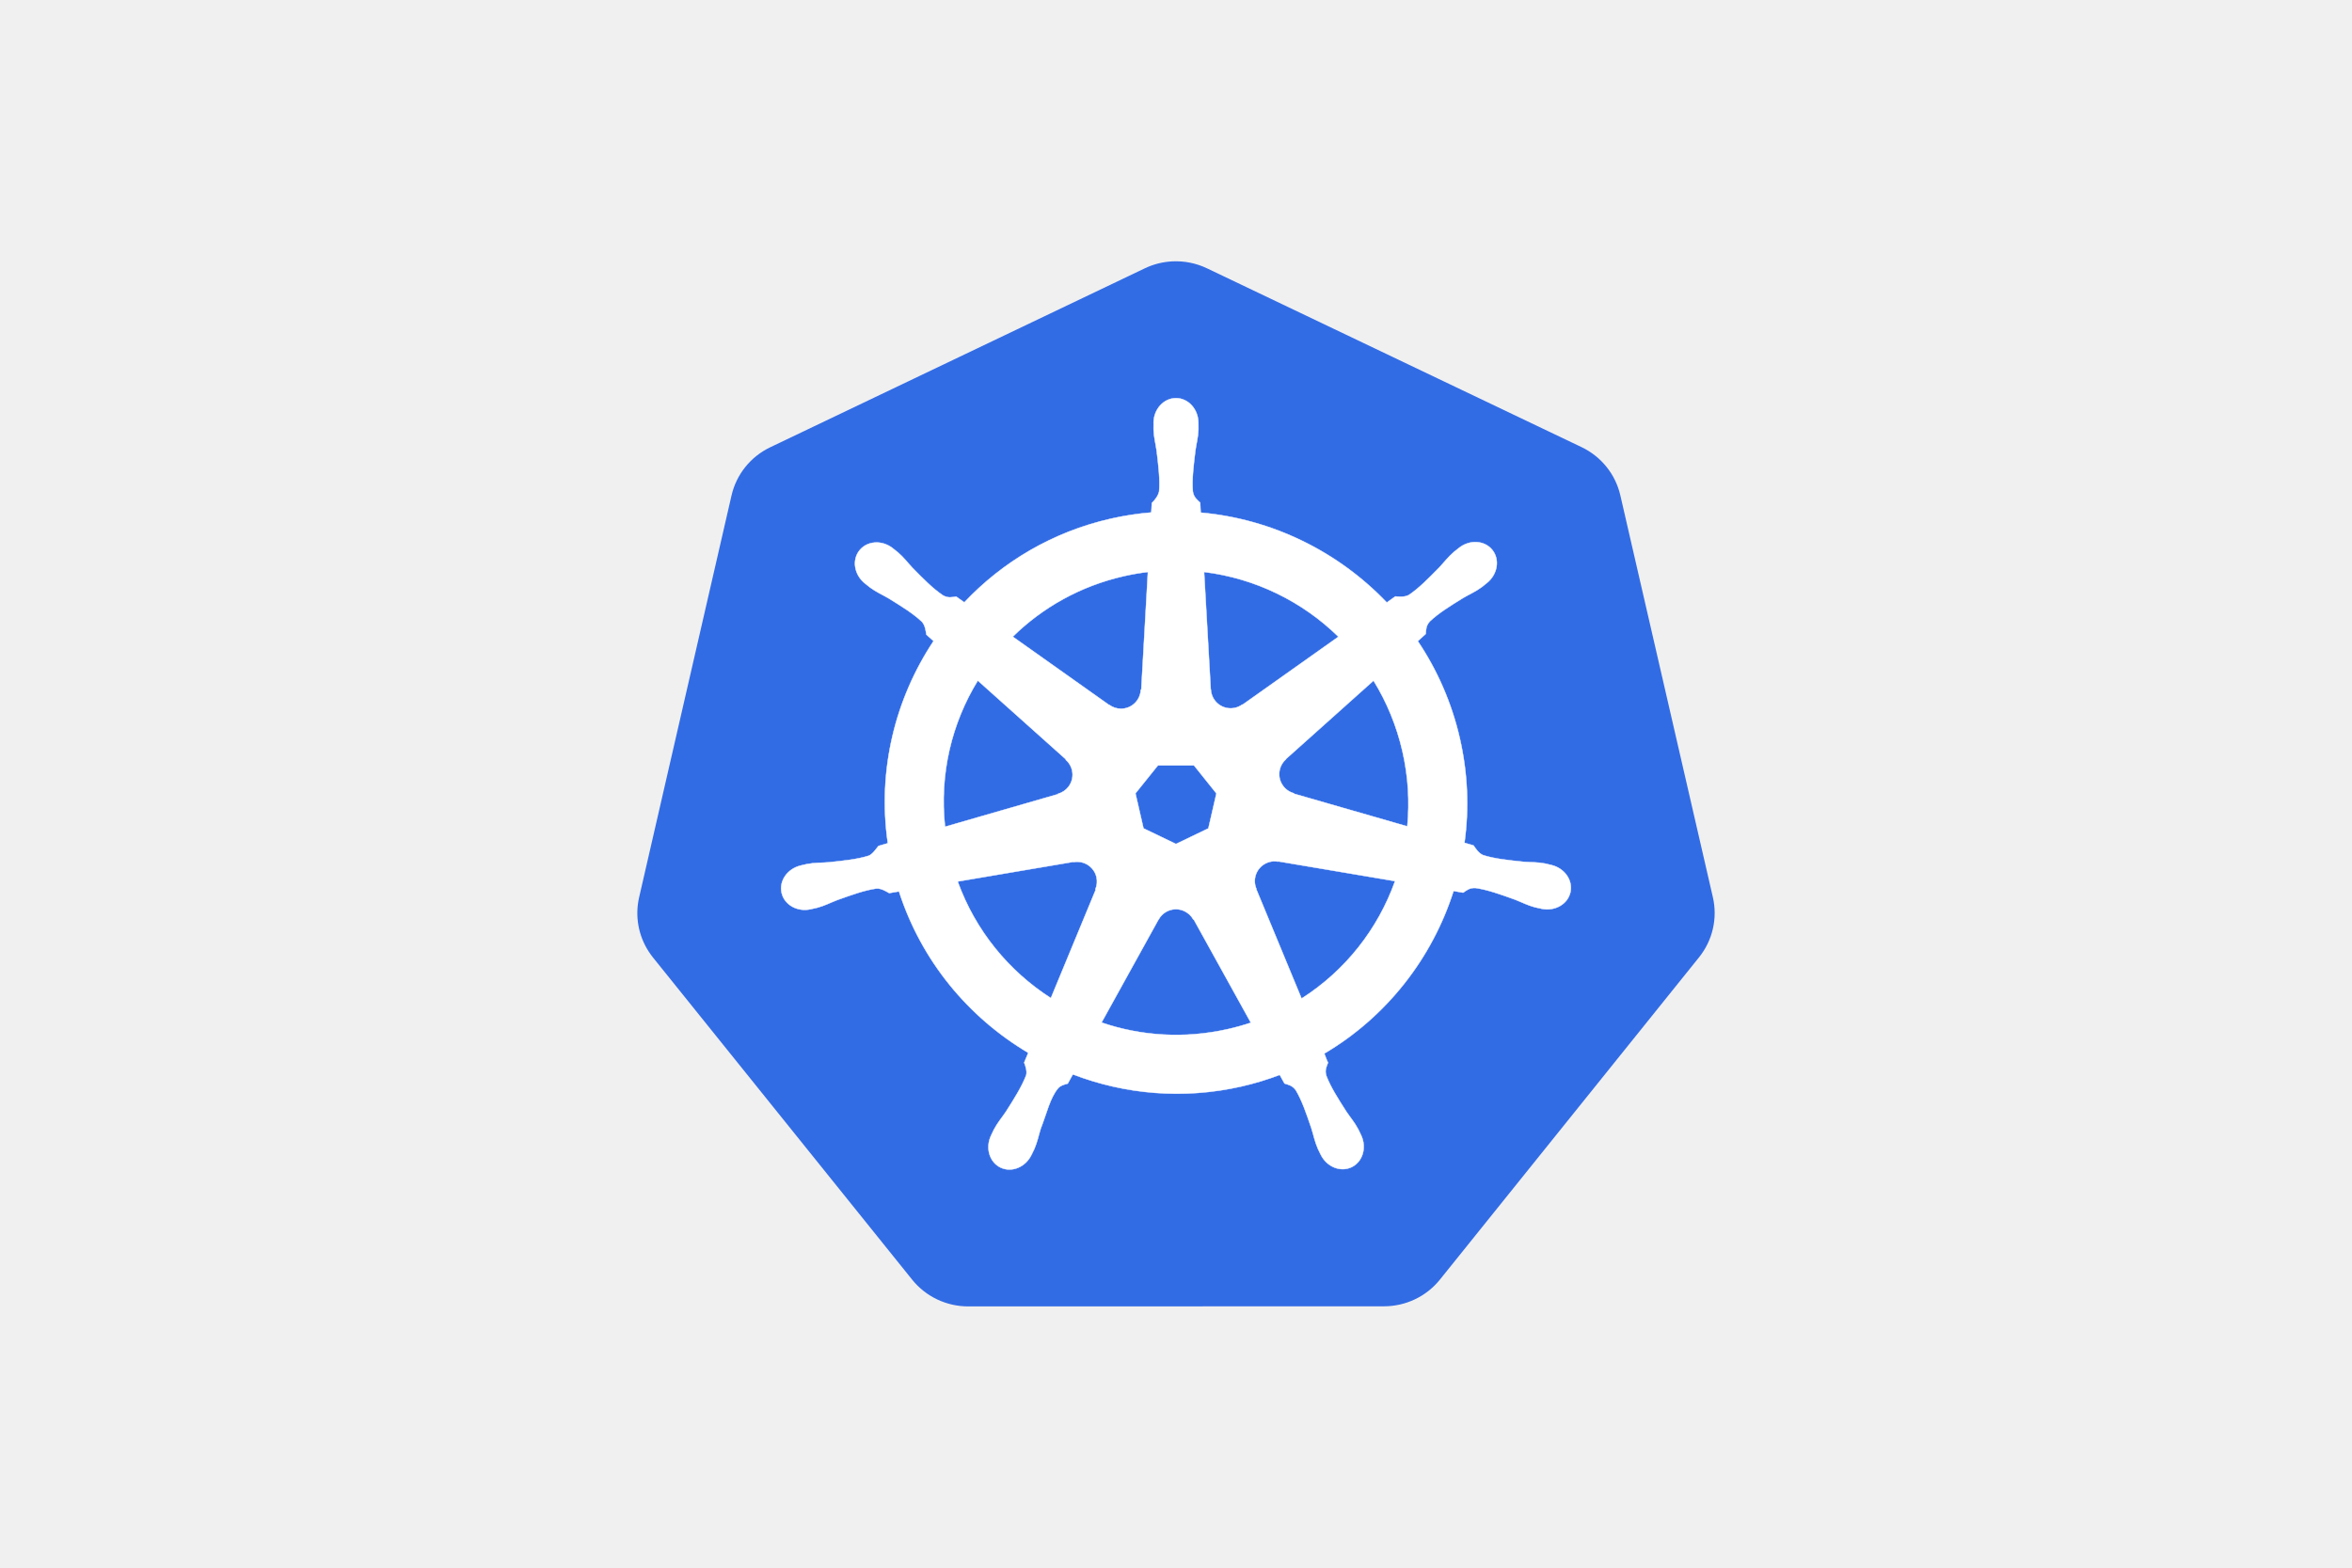
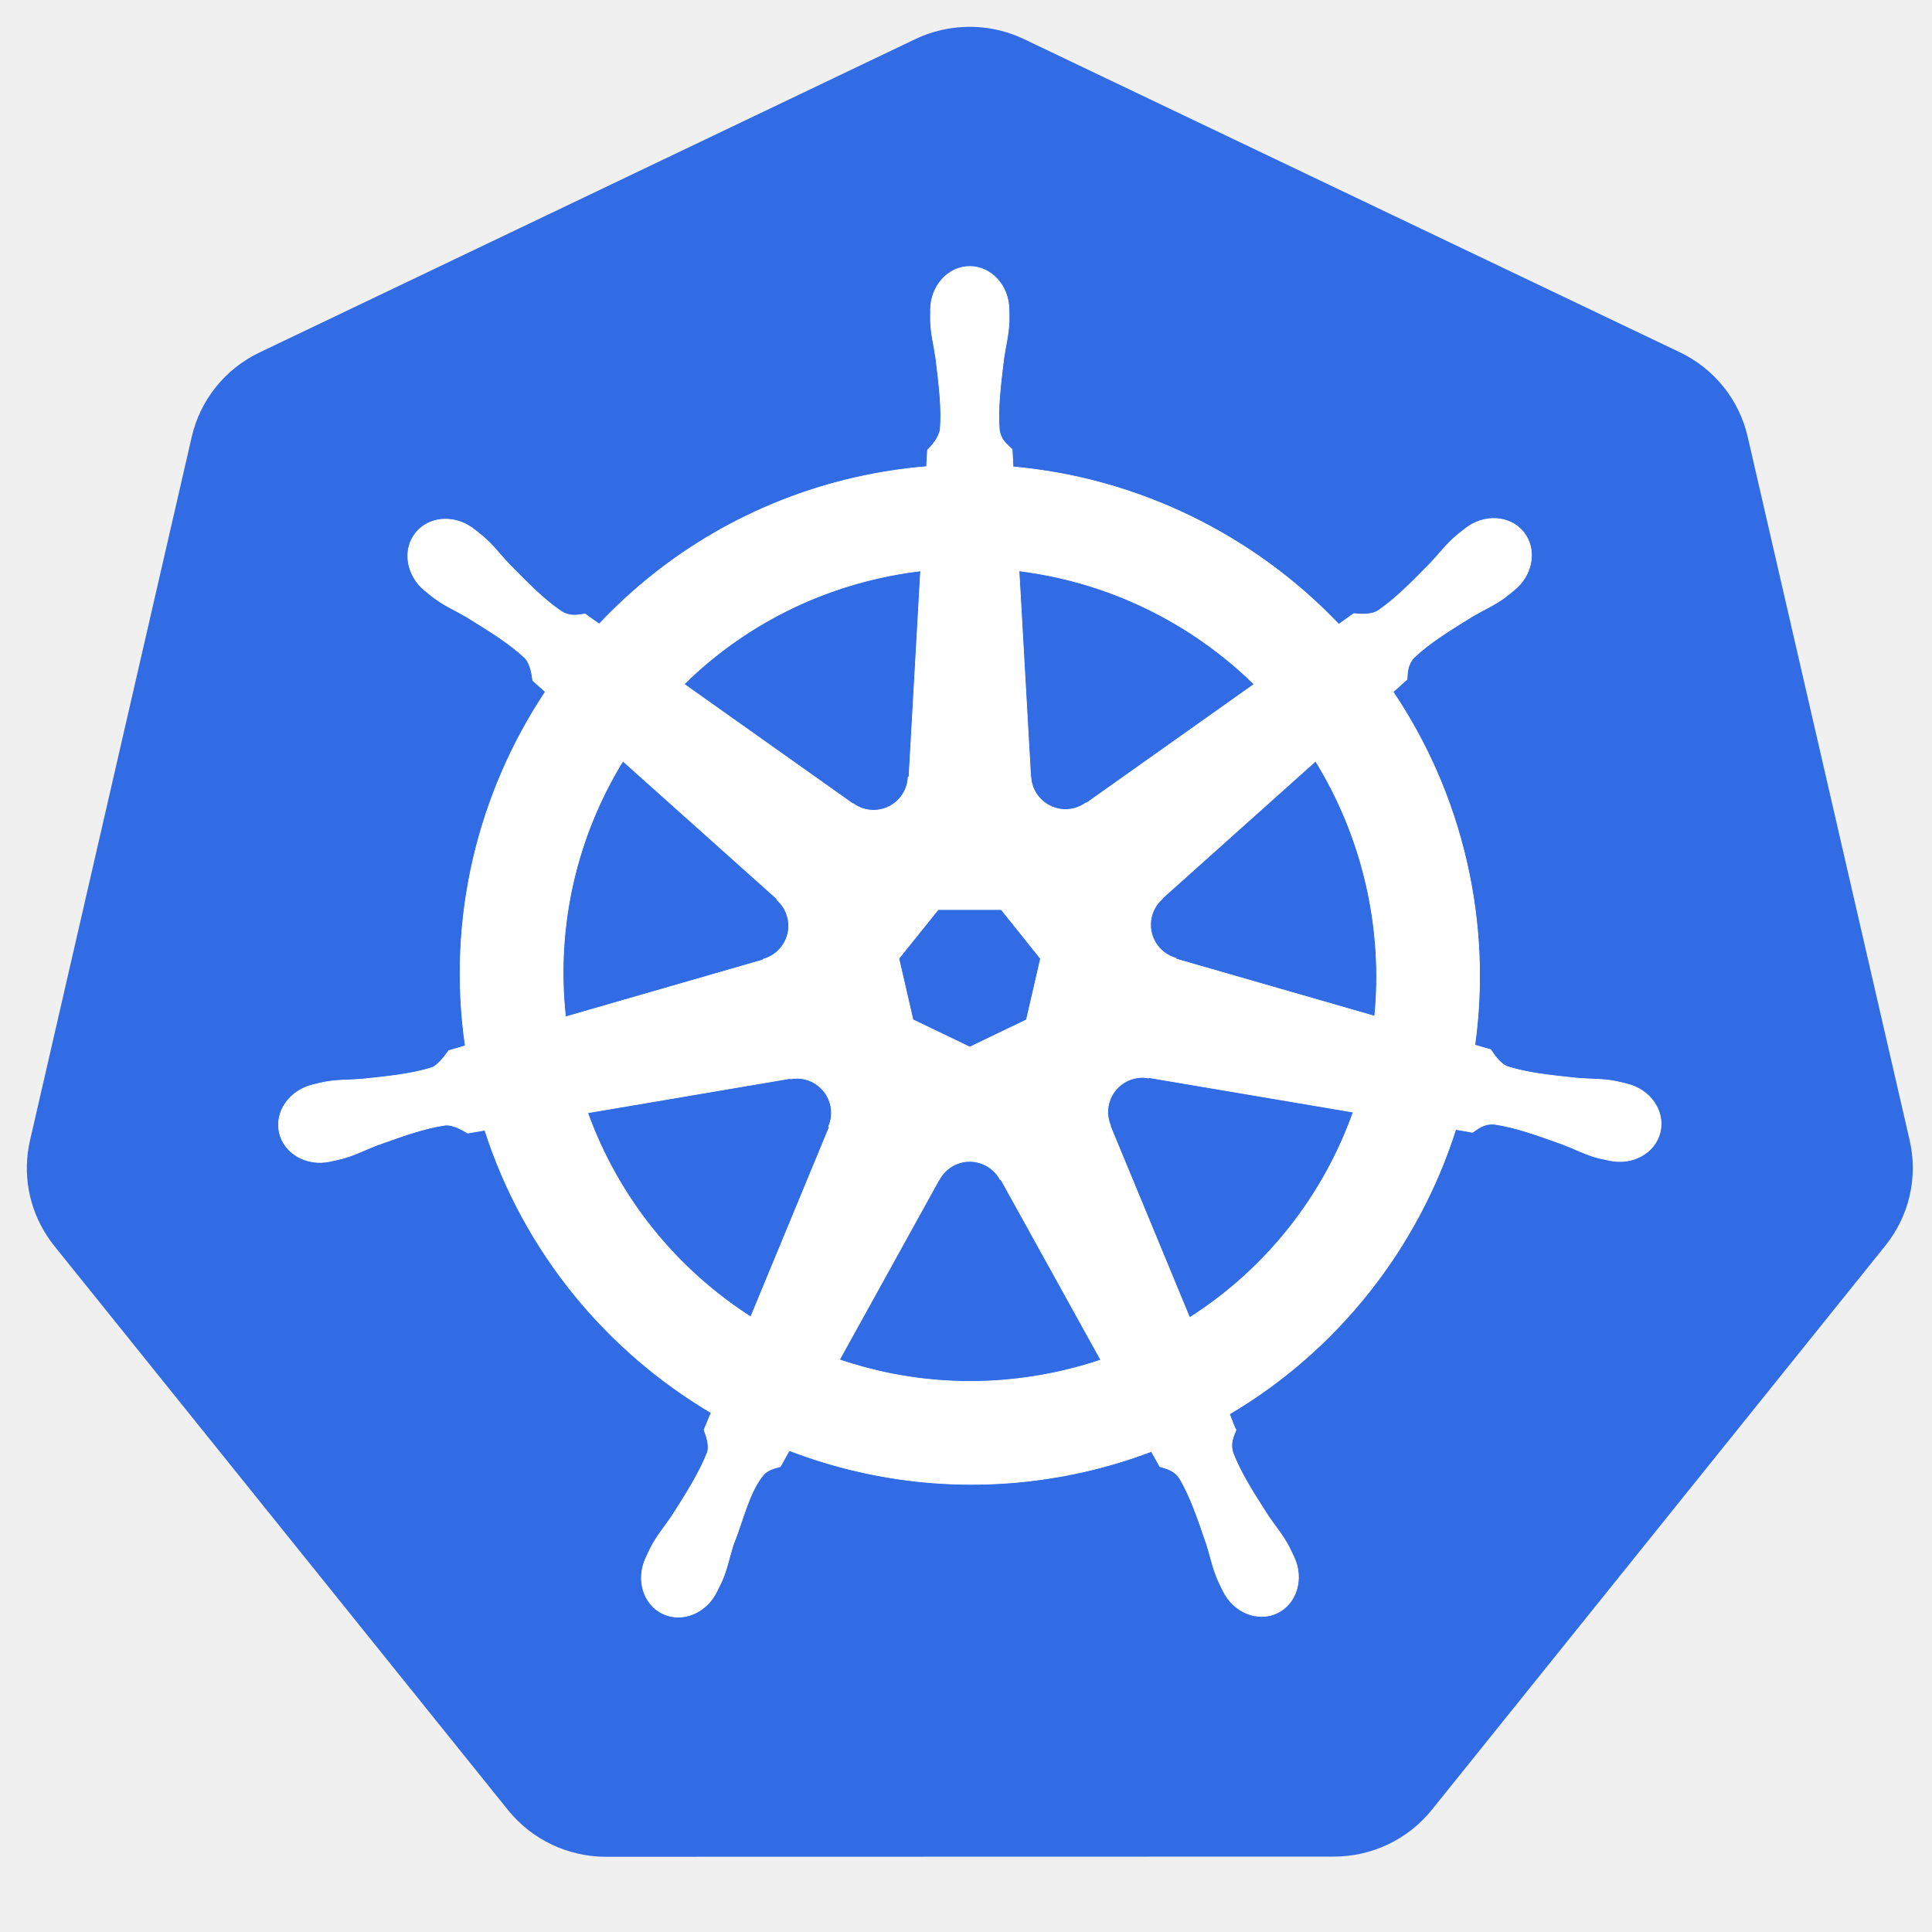
- <svg xmlns="http://www.w3.org/2000/svg" height="800" width="1200" viewBox="-105.427 -170.492 913.7 1022.949">
+ <svg xmlns="http://www.w3.org/2000/svg" height="256" width="256" viewBox="-10 -10 720 720">
  <path d="M348.987.06a46.725 46.342 0 00-17.907 4.531L86.737 121.341a46.725 46.342 0 00-25.282 31.438l-60.28 262.25a46.725 46.342 0 006.343 35.531 46.725 46.342 0 002.656 3.688L179.3 664.528a46.725 46.342 0 0036.531 17.438l271.22-.062a46.725 46.342 0 0036.53-17.406l169.063-210.313a46.725 46.342 0 009.031-39.219L641.3 152.716a46.725 46.342 0 00-25.281-31.437L371.643 4.59A46.725 46.342 0 00348.987.06z" fill="#326ce5" />
  <path style="line-height:normal;-inkscape-font-specification:Sans;text-indent:0;text-align:start;text-decoration-line:none;text-transform:none;marker:none" d="M351.408 89.307c-8.077.001-14.626 7.276-14.625 16.25 0 .138.028.27.031.406-.012 1.22-.07 2.689-.031 3.75.192 5.176 1.32 9.138 2 13.907 1.23 10.206 2.26 18.667 1.625 26.531-.619 2.965-2.803 5.677-4.75 7.562l-.344 6.188a190.337 190.337 0 00-26.437 4.062c-37.975 8.623-70.67 28.184-95.563 54.594a245.167 245.167 0 01-5.281-3.75c-2.611.353-5.25 1.159-8.688-.844-6.545-4.405-12.506-10.486-19.719-17.812-3.305-3.504-5.698-6.841-9.625-10.219-.891-.767-2.252-1.804-3.25-2.594-3.07-2.447-6.69-3.724-10.187-3.843-4.496-.154-8.824 1.604-11.656 5.156-5.036 6.315-3.423 15.968 3.593 21.562.072.057.147.101.22.157.963.781 2.144 1.783 3.03 2.437 4.167 3.077 7.974 4.652 12.125 7.094 8.747 5.402 15.999 9.88 21.75 15.281 2.246 2.394 2.639 6.613 2.938 8.438l4.687 4.187c-25.093 37.764-36.706 84.41-29.843 131.938l-6.125 1.781c-1.615 2.085-3.896 5.365-6.282 6.344-7.525 2.37-15.994 3.24-26.218 4.312-4.8.4-8.942.161-14.032 1.125-1.12.212-2.68.619-3.906.906l-.125.032c-.067.015-.154.048-.219.062-8.62 2.083-14.157 10.006-12.375 17.813 1.784 7.808 10.204 12.556 18.875 10.687.063-.014.154-.017.22-.031.097-.022.183-.07.28-.094 1.21-.265 2.724-.56 3.782-.843 5.003-1.34 8.627-3.308 13.125-5.032 9.677-3.47 17.691-6.37 25.5-7.5 3.26-.255 6.697 2.012 8.406 2.969l6.375-1.094c14.67 45.483 45.414 82.245 84.344 105.313l-2.657 6.375c.958 2.475 2.014 5.824 1.3 8.27-2.838 7.36-7.7 15.13-13.237 23.792-2.68 4.002-5.425 7.108-7.844 11.688-.579 1.096-1.316 2.78-1.875 3.937-3.759 8.043-1.001 17.305 6.219 20.782 7.266 3.497 16.284-.192 20.187-8.25.006-.012.026-.02.032-.032.004-.009-.004-.022 0-.03.556-1.143 1.343-2.645 1.812-3.72 2.072-4.747 2.762-8.815 4.219-13.406 3.87-9.72 5.996-19.919 11.322-26.274 1.46-1.74 3.837-2.41 6.303-3.07l3.312-6c33.939 13.027 71.927 16.523 109.875 7.907a189.77 189.77 0 0025.094-7.563c.931 1.651 2.661 4.826 3.125 5.625 2.506.815 5.24 1.236 7.469 4.531 3.985 6.81 6.71 14.865 10.031 24.594 1.458 4.591 2.178 8.66 4.25 13.406.472 1.082 1.256 2.605 1.813 3.75 3.894 8.085 12.942 11.787 20.218 8.282 7.22-3.478 9.98-12.74 6.22-20.782-.56-1.158-1.328-2.841-1.907-3.937-2.42-4.58-5.163-7.655-7.844-11.656-5.537-8.662-10.13-15.858-12.969-23.22-1.187-3.796.2-6.157 1.125-8.624-.553-.635-1.738-4.22-2.437-5.906 40.457-23.889 70.298-62.022 84.312-106.063 1.893.298 5.182.88 6.25 1.094 2.2-1.45 4.222-3.344 8.188-3.031 7.808 1.129 15.823 4.03 25.5 7.5 4.498 1.723 8.122 3.723 13.125 5.062 1.057.283 2.572.547 3.781.813.097.023.183.071.281.093.066.015.157.017.22.032 8.672 1.866 17.093-2.88 18.874-10.688 1.78-7.807-3.754-15.732-12.375-17.812-1.254-.286-3.032-.77-4.25-1-5.089-.964-9.23-.727-14.031-1.125-10.225-1.072-18.694-1.943-26.219-4.313-3.068-1.19-5.25-4.841-6.312-6.344l-5.907-1.718c3.063-22.155 2.237-45.212-3.062-68.282-5.349-23.284-14.8-44.58-27.406-63.343 1.515-1.378 4.376-3.911 5.187-4.657.237-2.624.034-5.375 2.75-8.281 5.751-5.4 13.003-9.879 21.75-15.281 4.152-2.443 7.99-4.017 12.156-7.094.943-.696 2.23-1.798 3.22-2.594 7.014-5.596 8.63-15.248 3.593-21.562-5.037-6.314-14.797-6.91-21.813-1.313-.998.791-2.353 1.823-3.25 2.594-3.926 3.378-6.351 6.714-9.656 10.219-7.212 7.326-13.174 13.438-19.719 17.844-2.836 1.65-6.99 1.08-8.875.968l-5.562 3.969c-31.719-33.26-74.905-54.525-121.406-58.656-.13-1.949-.3-5.471-.344-6.532-1.904-1.821-4.203-3.376-4.781-7.312-.636-7.864.426-16.325 1.656-26.531.68-4.769 1.807-8.73 2-13.907.044-1.176-.026-2.884-.031-4.156-.001-8.974-6.548-16.25-14.625-16.25zm-18.313 113.438l-4.343 76.718-.313.157c-.291 6.863-5.94 12.343-12.875 12.343-2.84 0-5.463-.912-7.594-2.468l-.125.062-62.906-44.594c19.334-19.01 44.063-33.06 72.563-39.53a154.125 154.125 0 0115.593-2.688zm36.657 0c33.273 4.092 64.045 19.159 87.625 42.25l-62.5 44.312-.22-.093c-5.547 4.051-13.363 3.046-17.687-2.375a12.807 12.807 0 01-2.812-7.47l-.063-.03zM222.127 273.62l57.437 51.375-.062.312c5.184 4.507 5.948 12.328 1.625 17.75a12.892 12.892 0 01-6.688 4.406l-.062.25-73.625 21.25c-3.748-34.265 4.328-67.573 21.375-95.343zm258.156.03c8.534 13.833 14.996 29.283 18.844 46.032 3.8 16.548 4.754 33.067 3.187 49.031l-74-21.312-.062-.313c-6.627-1.81-10.7-8.551-9.157-15.312a12.786 12.786 0 014.094-6.844l-.031-.156 57.125-51.125zm-140.656 55.313h23.53l14.626 18.282-5.25 22.812-21.125 10.156-21.188-10.187-5.25-22.813zm75.437 62.563c1-.05 1.996.04 2.969.219l.125-.157 76.156 12.875c-11.145 31.314-32.473 58.44-60.969 76.594l-29.562-71.406.093-.125c-2.715-6.31.002-13.71 6.25-16.719 1.6-.77 3.271-1.197 4.938-1.281zm-127.906.312c5.811.082 11.024 4.116 12.375 10.032.632 2.77.324 5.513-.719 7.937l.219.281-29.25 70.688c-27.347-17.549-49.13-43.824-60.781-76.063l75.5-12.812.125.156c.844-.155 1.7-.23 2.53-.219zm63.781 30.97a12.764 12.764 0 016.031 1.28c2.56 1.233 4.537 3.174 5.782 5.5h.28l37.22 67.25a154.256 154.256 0 01-14.875 4.157c-28.465 6.463-56.84 4.504-82.532-4.25l37.125-67.125h.063a12.91 12.91 0 0110.906-6.813z" color="#000" font-weight="400" font-family="Sans" overflow="visible" fill="#fff" stroke="#fff" stroke-width=".25" />
</svg>
